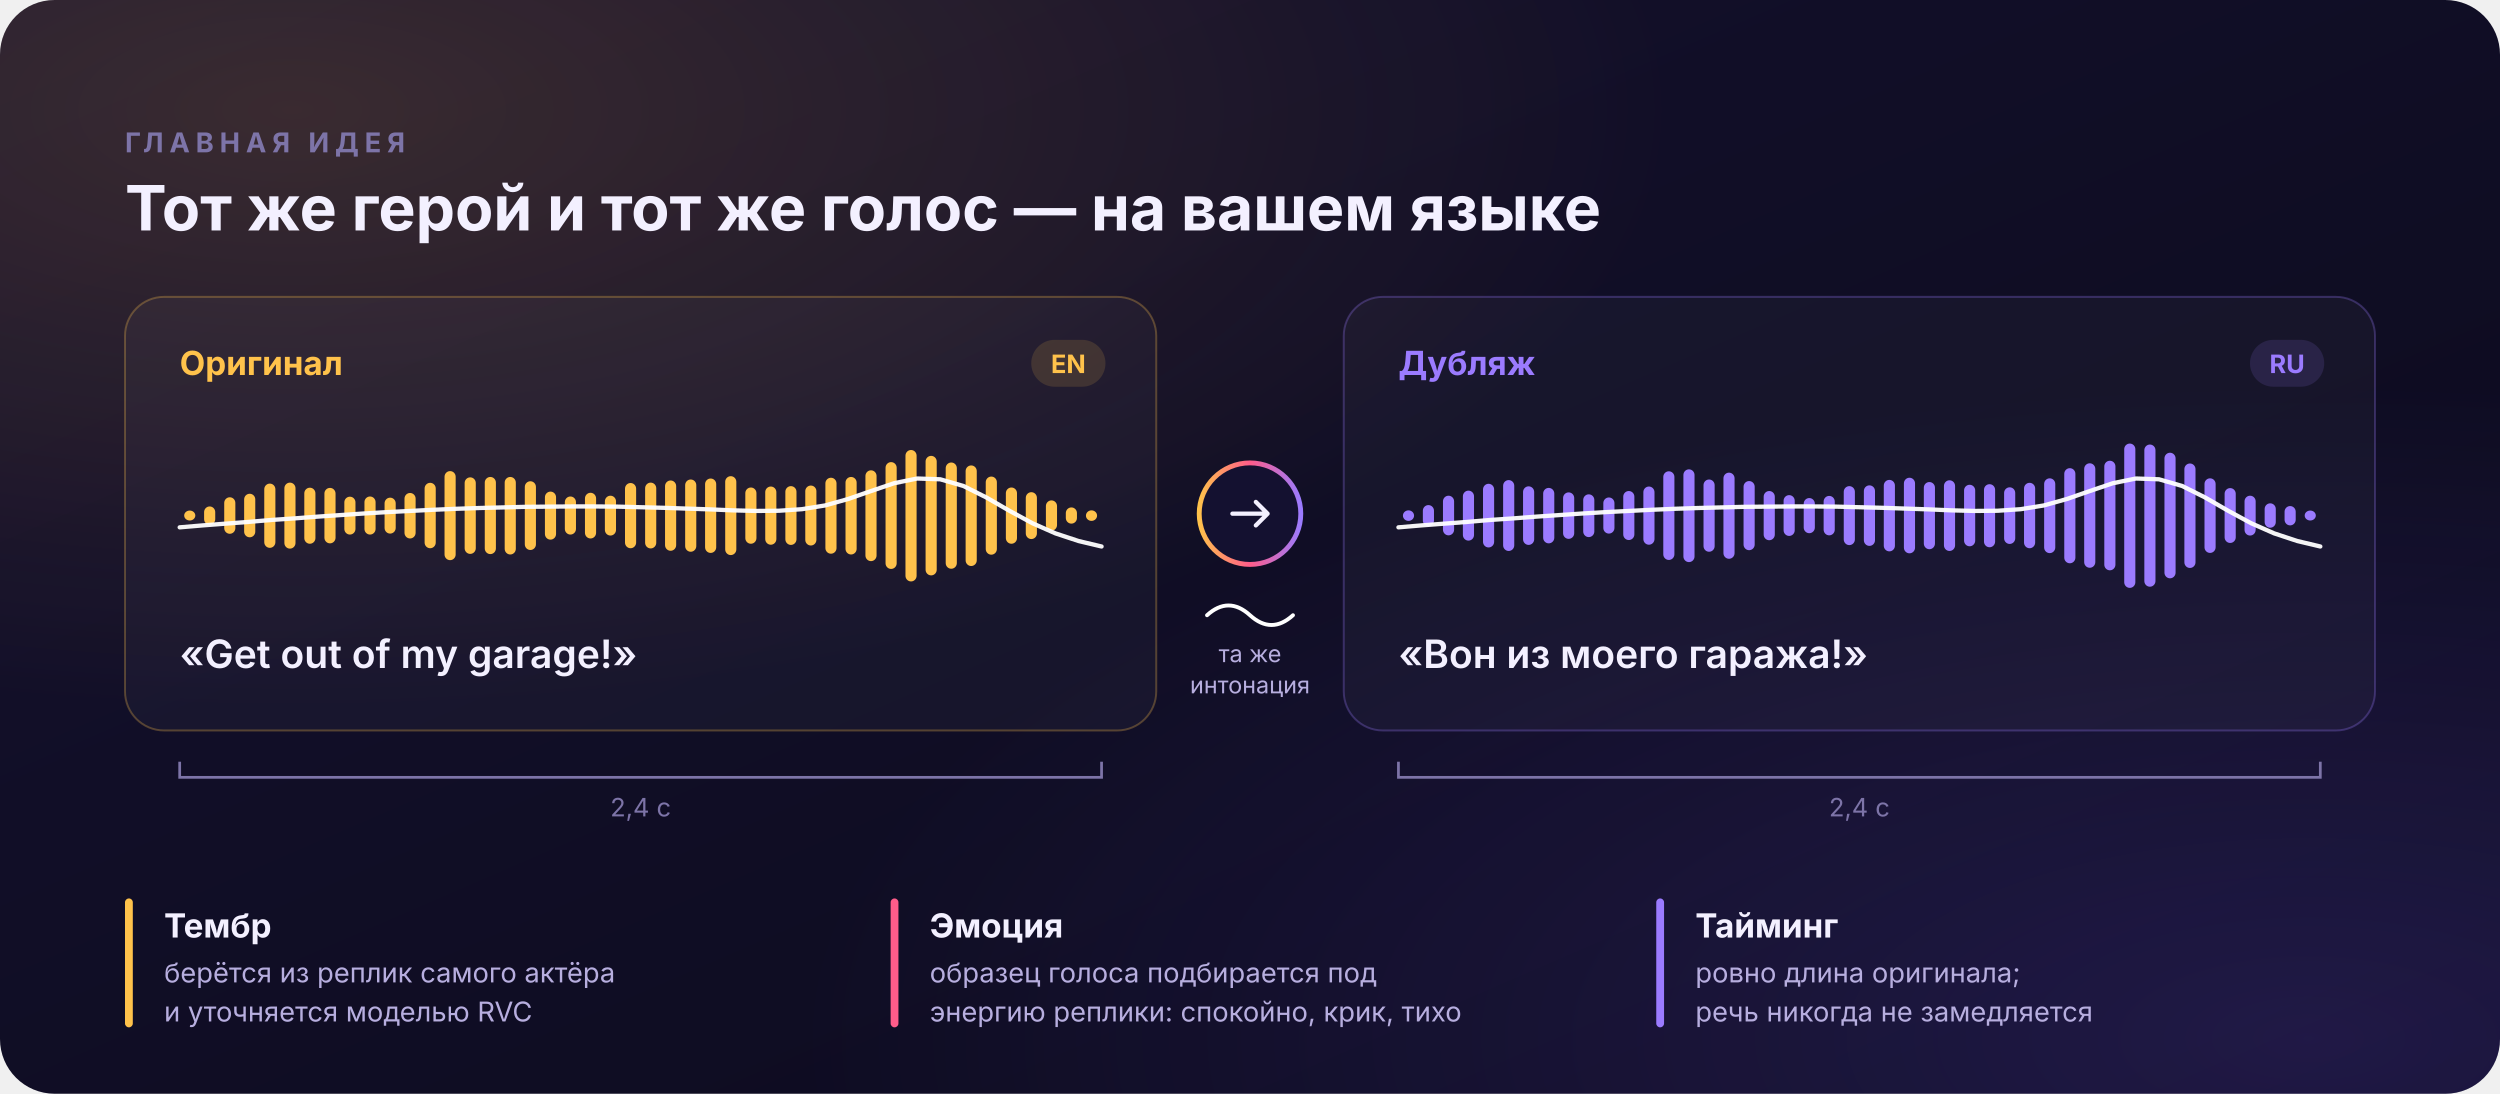
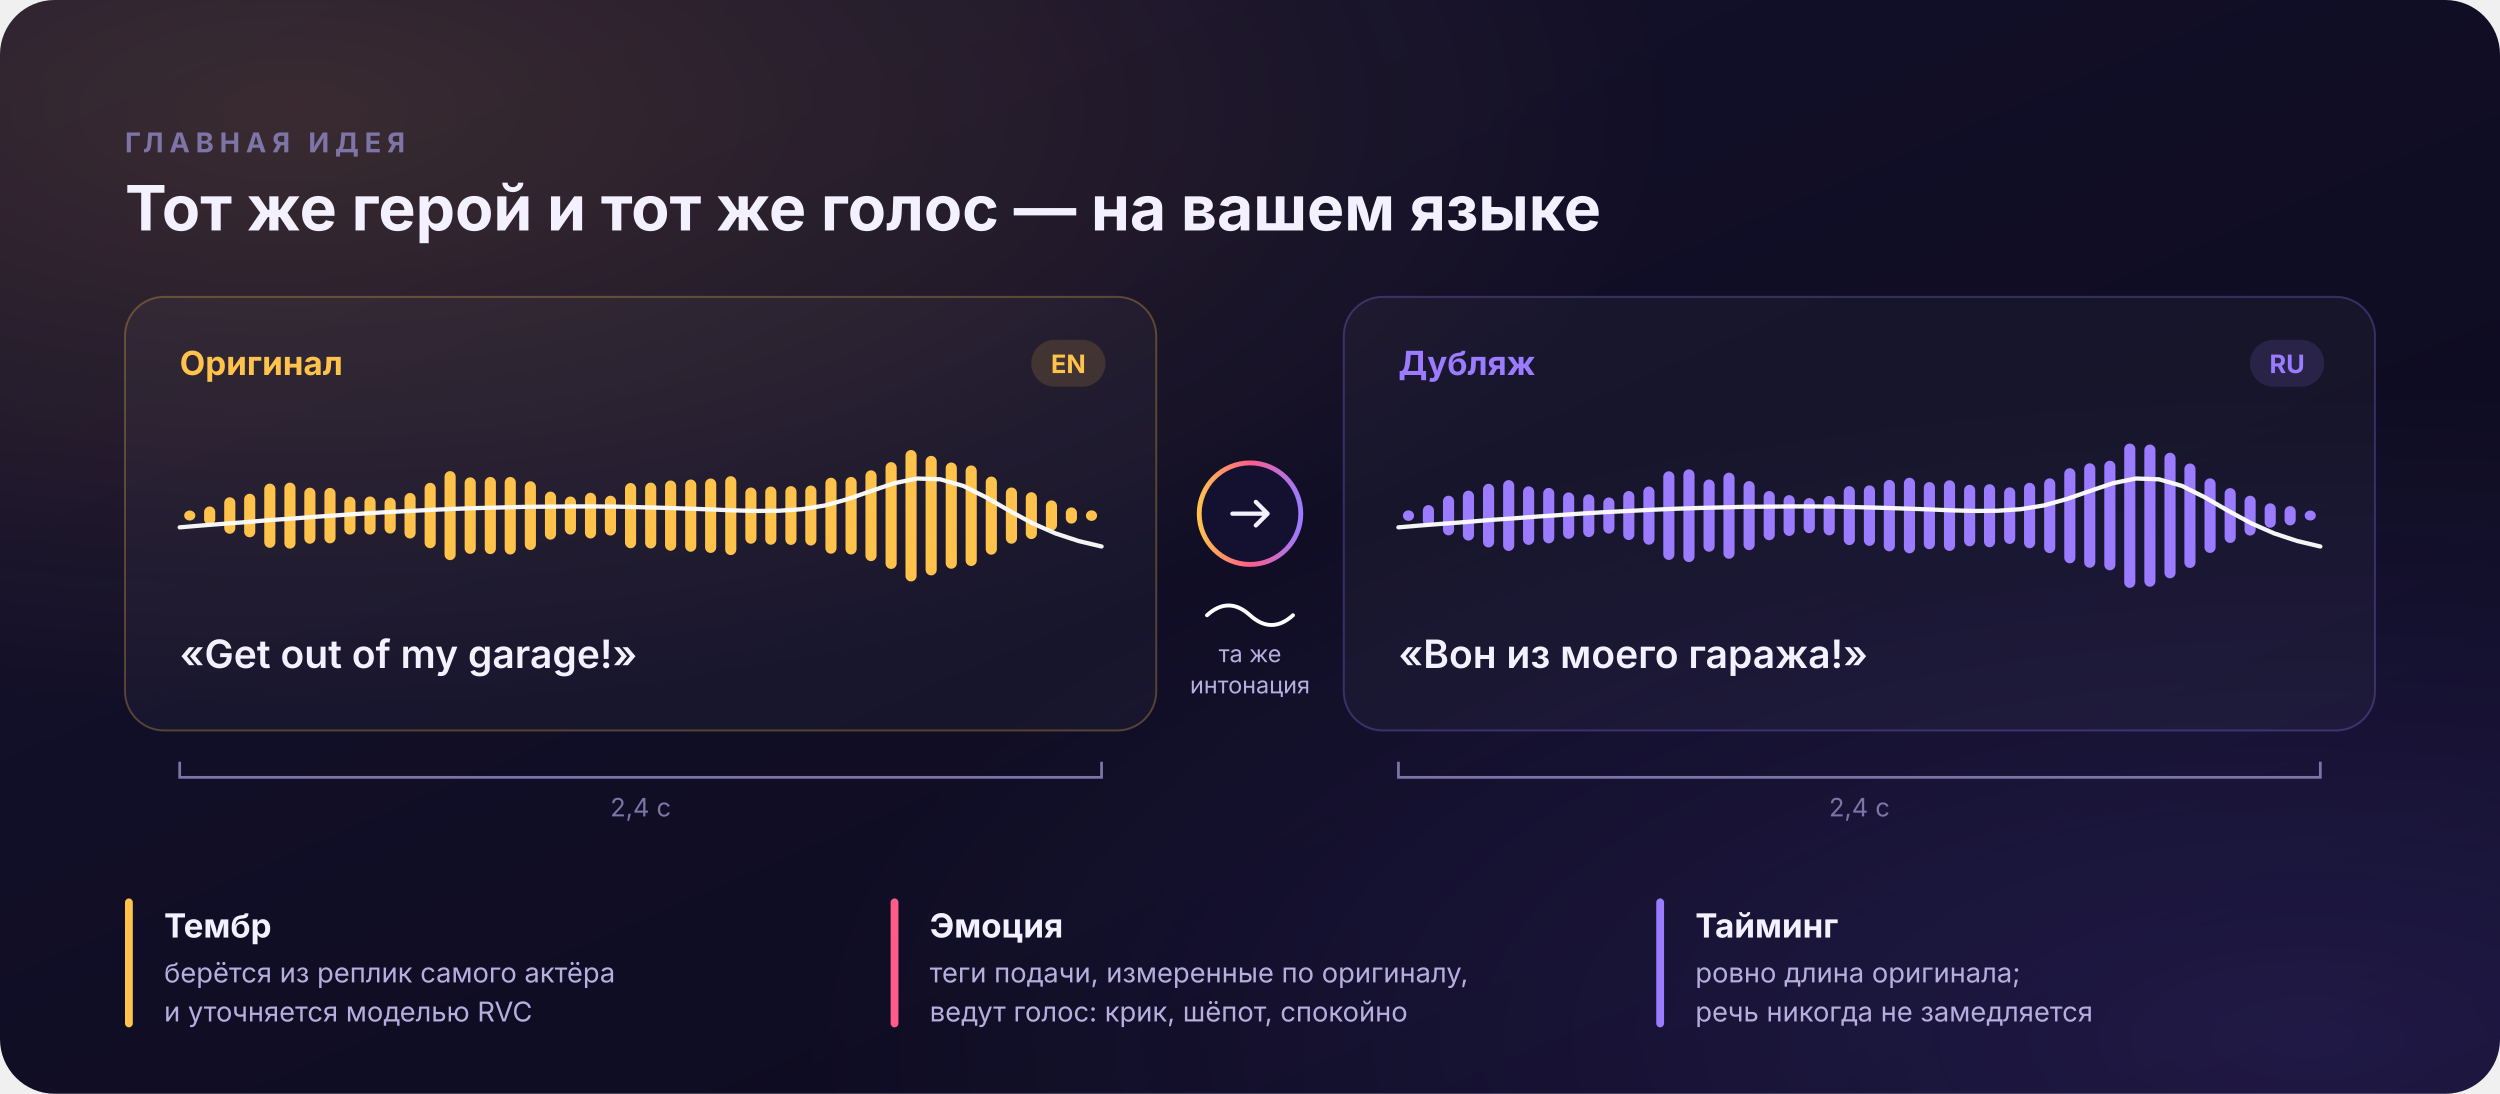
<svg xmlns="http://www.w3.org/2000/svg" viewBox="0 0 1280 560" width="1280" height="560" role="img" aria-labelledby="t">
  <defs>
    <linearGradient id="bg" x1="0" y1="0" x2="1" y2="1">
      <stop offset="0" stop-color="#15112E" />
      <stop offset="1" stop-color="#0B0A1C" />
    </linearGradient>
    <radialGradient id="glowA" cx="0.12" cy="0.1" r="0.55">
      <stop offset="0" stop-color="#FFB547" stop-opacity="0.16" />
      <stop offset="1" stop-color="#FFB547" stop-opacity="0" />
    </radialGradient>
    <radialGradient id="glowB" cx="0.92" cy="0.95" r="0.6">
      <stop offset="0" stop-color="#7C5CFF" stop-opacity="0.18" />
      <stop offset="1" stop-color="#7C5CFF" stop-opacity="0" />
    </radialGradient>
    <linearGradient id="track" x1="0" y1="0" x2="1" y2="0">
      <stop offset="0" stop-color="#FFC24B" />
      <stop offset="0.5" stop-color="#FF5C8A" />
      <stop offset="1" stop-color="#9B7BFF" />
    </linearGradient>
  </defs>
  <rect width="1280" height="560" rx="28" fill="url(#bg)" />
  <rect width="1280" height="560" rx="28" fill="url(#glowA)" />
  <rect width="1280" height="560" rx="28" fill="url(#glowB)" />
  <g font-family="Segoe UI, Inter, Helvetica Neue, Arial, sans-serif">
    <text x="64" y="78" font-size="14" font-weight="700" letter-spacing="3" fill="#7D74A8">ГЛАВНАЯ ИДЕЯ</text>
    <text x="64" y="118" font-size="32" font-weight="700" fill="#F3F0FF">Тот же герой и тот же голос — на вашем языке</text>
    <rect x="64" y="152" width="528" height="222" rx="20" fill="#FFFFFF" fill-opacity="0.035" stroke="#FFC24B" stroke-opacity="0.28" />
    <text x="92" y="192" font-size="17" font-weight="700" fill="#FFC24B">Оригинал</text>
    <rect x="528" y="174" width="38" height="24" rx="12" fill="#FFC24B" fill-opacity="0.14" />
    <text x="547" y="191" font-size="13" font-weight="700" fill="#FFC24B" text-anchor="middle">EN</text>
    <rect x="94.3" y="261.4" width="5.7" height="5.1" rx="2.9" fill="#FFC24B" />
    <rect x="104.5" y="259.3" width="5.7" height="9.4" rx="2.9" fill="#FFC24B" />
    <rect x="114.8" y="254.6" width="5.7" height="18.7" rx="2.9" fill="#FFC24B" />
    <rect x="125.0" y="252.8" width="5.7" height="22.3" rx="2.9" fill="#FFC24B" />
    <rect x="135.3" y="247.6" width="5.7" height="32.9" rx="2.9" fill="#FFC24B" />
    <rect x="145.6" y="247.1" width="5.7" height="33.8" rx="2.9" fill="#FFC24B" />
    <rect x="155.8" y="249.7" width="5.7" height="28.7" rx="2.9" fill="#FFC24B" />
    <rect x="166.1" y="249.8" width="5.7" height="28.4" rx="2.9" fill="#FFC24B" />
    <rect x="176.3" y="254.3" width="5.7" height="19.4" rx="2.9" fill="#FFC24B" />
    <rect x="186.6" y="254.2" width="5.7" height="19.5" rx="2.9" fill="#FFC24B" />
    <rect x="196.9" y="254.8" width="5.7" height="18.4" rx="2.9" fill="#FFC24B" />
    <rect x="207.1" y="252.4" width="5.7" height="23.3" rx="2.9" fill="#FFC24B" />
    <rect x="217.4" y="247.2" width="5.7" height="33.5" rx="2.9" fill="#FFC24B" />
    <rect x="227.6" y="241.2" width="5.7" height="45.6" rx="2.9" fill="#FFC24B" />
    <rect x="237.9" y="244.4" width="5.7" height="39.2" rx="2.9" fill="#FFC24B" />
    <rect x="248.2" y="244.2" width="5.7" height="39.5" rx="2.9" fill="#FFC24B" />
    <rect x="258.4" y="244.2" width="5.7" height="39.7" rx="2.9" fill="#FFC24B" />
    <rect x="268.7" y="246.4" width="5.7" height="35.2" rx="2.9" fill="#FFC24B" />
    <rect x="279.0" y="251.7" width="5.7" height="24.6" rx="2.9" fill="#FFC24B" />
    <rect x="289.2" y="254.2" width="5.7" height="19.5" rx="2.9" fill="#FFC24B" />
    <rect x="299.5" y="252.3" width="5.7" height="23.4" rx="2.9" fill="#FFC24B" />
    <rect x="309.7" y="253.8" width="5.7" height="20.4" rx="2.9" fill="#FFC24B" />
    <rect x="320.0" y="247.3" width="5.7" height="33.4" rx="2.9" fill="#FFC24B" />
    <rect x="330.3" y="247.1" width="5.7" height="33.7" rx="2.9" fill="#FFC24B" />
    <rect x="340.5" y="246.0" width="5.7" height="36.0" rx="2.9" fill="#FFC24B" />
    <rect x="350.8" y="245.5" width="5.7" height="37.0" rx="2.9" fill="#FFC24B" />
    <rect x="361.0" y="245.0" width="5.7" height="38.1" rx="2.9" fill="#FFC24B" />
    <rect x="371.3" y="243.8" width="5.7" height="40.4" rx="2.9" fill="#FFC24B" />
    <rect x="381.6" y="249.6" width="5.7" height="28.8" rx="2.9" fill="#FFC24B" />
    <rect x="391.8" y="249.1" width="5.7" height="29.8" rx="2.9" fill="#FFC24B" />
    <rect x="402.1" y="248.9" width="5.7" height="30.1" rx="2.9" fill="#FFC24B" />
    <rect x="412.3" y="248.6" width="5.7" height="30.7" rx="2.9" fill="#FFC24B" />
    <rect x="422.6" y="244.6" width="5.7" height="38.9" rx="2.9" fill="#FFC24B" />
    <rect x="432.9" y="244.2" width="5.7" height="39.7" rx="2.9" fill="#FFC24B" />
    <rect x="443.1" y="240.8" width="5.7" height="46.5" rx="2.9" fill="#FFC24B" />
    <rect x="453.4" y="236.6" width="5.7" height="54.7" rx="2.9" fill="#FFC24B" />
    <rect x="463.6" y="230.4" width="5.7" height="67.3" rx="2.9" fill="#FFC24B" />
    <rect x="473.9" y="233.4" width="5.7" height="61.2" rx="2.9" fill="#FFC24B" />
    <rect x="484.2" y="236.8" width="5.7" height="54.4" rx="2.9" fill="#FFC24B" />
    <rect x="494.4" y="238.3" width="5.7" height="51.5" rx="2.9" fill="#FFC24B" />
    <rect x="504.7" y="244.0" width="5.7" height="40.0" rx="2.9" fill="#FFC24B" />
    <rect x="515.0" y="249.6" width="5.7" height="28.8" rx="2.9" fill="#FFC24B" />
    <rect x="525.2" y="252.0" width="5.7" height="24.0" rx="2.9" fill="#FFC24B" />
    <rect x="535.5" y="256.2" width="5.7" height="15.5" rx="2.9" fill="#FFC24B" />
    <rect x="545.7" y="259.8" width="5.7" height="8.3" rx="2.9" fill="#FFC24B" />
    <rect x="556.0" y="261.3" width="5.7" height="5.4" rx="2.9" fill="#FFC24B" />
    <path d="M92.0 270.0 L103.8 269.0 L115.6 268.1 L127.4 267.2 L139.2 266.2 L151.0 265.4 L162.8 264.5 L174.6 263.7 L186.4 262.9 L198.2 262.2 L210.0 261.6 L221.8 261.0 L233.6 260.5 L245.4 260.1 L257.2 259.8 L269.0 259.5 L280.8 259.4 L292.6 259.3 L304.4 259.3 L316.2 259.4 L328.0 259.7 L339.8 260.0 L351.6 260.4 L363.4 260.8 L375.2 261.3 L387.0 261.6 L398.8 261.5 L410.6 260.7 L422.4 258.8 L434.2 255.5 L446.0 251.4 L457.8 247.4 L469.6 245.0 L481.4 245.4 L493.2 248.8 L505.0 254.7 L516.8 261.5 L528.6 267.9 L540.4 273.1 L552.2 277.0 L564.0 279.8" fill="none" stroke="#FFFFFF" stroke-width="2.2" stroke-linecap="round" stroke-linejoin="round" stroke-opacity="0.95" />
    <text x="92" y="342" font-size="20" font-weight="600" fill="#F3F0FF">«Get out of my garage!»</text>
    <path d="M92 390 v8 H564 v-8" fill="none" stroke="#7D74A8" stroke-width="1.4" />
    <text x="328.0" y="418" font-size="13" fill="#7D74A8" text-anchor="middle">2,4 с</text>
    <rect x="688" y="152" width="528" height="222" rx="20" fill="#FFFFFF" fill-opacity="0.035" stroke="#9B7BFF" stroke-opacity="0.28" />
    <text x="716" y="192" font-size="17" font-weight="700" fill="#9B7BFF">Дубляж</text>
    <rect x="1152" y="174" width="38" height="24" rx="12" fill="#9B7BFF" fill-opacity="0.14" />
    <text x="1171" y="191" font-size="13" font-weight="700" fill="#9B7BFF" text-anchor="middle">RU</text>
    <rect x="718.3" y="261.3" width="5.7" height="5.4" rx="2.9" fill="#9B7BFF" />
    <rect x="728.5" y="258.6" width="5.7" height="10.8" rx="2.9" fill="#9B7BFF" />
    <rect x="738.8" y="253.8" width="5.7" height="20.3" rx="2.9" fill="#9B7BFF" />
    <rect x="749.0" y="251.2" width="5.7" height="25.6" rx="2.9" fill="#9B7BFF" />
    <rect x="759.3" y="247.7" width="5.7" height="32.6" rx="2.9" fill="#9B7BFF" />
    <rect x="769.6" y="245.8" width="5.7" height="36.3" rx="2.9" fill="#9B7BFF" />
    <rect x="779.8" y="249.0" width="5.7" height="30.0" rx="2.9" fill="#9B7BFF" />
    <rect x="790.1" y="249.8" width="5.7" height="28.4" rx="2.9" fill="#9B7BFF" />
    <rect x="800.3" y="252.1" width="5.7" height="23.8" rx="2.9" fill="#9B7BFF" />
    <rect x="810.6" y="253.1" width="5.7" height="21.9" rx="2.9" fill="#9B7BFF" />
    <rect x="820.9" y="254.7" width="5.7" height="18.5" rx="2.9" fill="#9B7BFF" />
    <rect x="831.1" y="251.4" width="5.7" height="25.1" rx="2.9" fill="#9B7BFF" />
    <rect x="841.4" y="249.1" width="5.7" height="29.8" rx="2.9" fill="#9B7BFF" />
    <rect x="851.6" y="241.3" width="5.7" height="45.4" rx="2.9" fill="#9B7BFF" />
    <rect x="861.9" y="240.3" width="5.7" height="47.5" rx="2.9" fill="#9B7BFF" />
    <rect x="872.2" y="245.5" width="5.7" height="37.0" rx="2.9" fill="#9B7BFF" />
    <rect x="882.4" y="242.0" width="5.7" height="44.1" rx="2.9" fill="#9B7BFF" />
    <rect x="892.7" y="246.3" width="5.7" height="35.4" rx="2.9" fill="#9B7BFF" />
    <rect x="903.0" y="251.4" width="5.7" height="25.2" rx="2.9" fill="#9B7BFF" />
    <rect x="913.2" y="253.5" width="5.7" height="20.9" rx="2.9" fill="#9B7BFF" />
    <rect x="923.5" y="255.0" width="5.7" height="18.0" rx="2.9" fill="#9B7BFF" />
    <rect x="933.7" y="253.9" width="5.7" height="20.2" rx="2.9" fill="#9B7BFF" />
    <rect x="944.0" y="248.9" width="5.7" height="30.2" rx="2.9" fill="#9B7BFF" />
    <rect x="954.3" y="248.5" width="5.7" height="31.0" rx="2.9" fill="#9B7BFF" />
    <rect x="964.5" y="245.7" width="5.7" height="36.6" rx="2.9" fill="#9B7BFF" />
    <rect x="974.8" y="244.6" width="5.7" height="38.7" rx="2.9" fill="#9B7BFF" />
    <rect x="985.0" y="246.8" width="5.7" height="34.4" rx="2.9" fill="#9B7BFF" />
    <rect x="995.3" y="245.9" width="5.7" height="36.2" rx="2.9" fill="#9B7BFF" />
    <rect x="1005.6" y="248.2" width="5.7" height="31.5" rx="2.9" fill="#9B7BFF" />
    <rect x="1015.8" y="247.9" width="5.7" height="32.3" rx="2.9" fill="#9B7BFF" />
    <rect x="1026.1" y="249.5" width="5.7" height="29.0" rx="2.9" fill="#9B7BFF" />
    <rect x="1036.3" y="247.2" width="5.7" height="33.5" rx="2.9" fill="#9B7BFF" />
    <rect x="1046.6" y="244.9" width="5.7" height="38.3" rx="2.9" fill="#9B7BFF" />
    <rect x="1056.9" y="239.7" width="5.7" height="48.7" rx="2.9" fill="#9B7BFF" />
    <rect x="1067.1" y="237.2" width="5.7" height="53.5" rx="2.9" fill="#9B7BFF" />
    <rect x="1077.4" y="235.9" width="5.7" height="56.1" rx="2.9" fill="#9B7BFF" />
    <rect x="1087.6" y="227.1" width="5.7" height="73.9" rx="2.9" fill="#9B7BFF" />
    <rect x="1097.9" y="227.6" width="5.7" height="72.8" rx="2.9" fill="#9B7BFF" />
    <rect x="1108.2" y="231.8" width="5.7" height="64.3" rx="2.9" fill="#9B7BFF" />
    <rect x="1118.4" y="237.3" width="5.7" height="53.5" rx="2.9" fill="#9B7BFF" />
    <rect x="1128.7" y="244.9" width="5.7" height="38.2" rx="2.9" fill="#9B7BFF" />
    <rect x="1139.0" y="249.9" width="5.7" height="28.1" rx="2.9" fill="#9B7BFF" />
    <rect x="1149.2" y="253.8" width="5.7" height="20.4" rx="2.9" fill="#9B7BFF" />
    <rect x="1159.5" y="257.7" width="5.7" height="12.5" rx="2.9" fill="#9B7BFF" />
    <rect x="1169.7" y="259.1" width="5.7" height="9.9" rx="2.9" fill="#9B7BFF" />
    <rect x="1180.0" y="261.4" width="5.7" height="5.1" rx="2.9" fill="#9B7BFF" />
    <path d="M716.0 270.0 L727.8 269.0 L739.6 268.1 L751.4 267.2 L763.2 266.2 L775.0 265.4 L786.8 264.5 L798.6 263.7 L810.4 262.9 L822.2 262.2 L834.0 261.6 L845.8 261.0 L857.6 260.5 L869.4 260.1 L881.2 259.8 L893.0 259.5 L904.8 259.4 L916.6 259.3 L928.4 259.3 L940.2 259.4 L952.0 259.7 L963.8 260.0 L975.6 260.4 L987.4 260.8 L999.2 261.3 L1011.0 261.6 L1022.8 261.5 L1034.6 260.7 L1046.4 258.8 L1058.2 255.5 L1070.0 251.4 L1081.8 247.4 L1093.6 245.0 L1105.4 245.4 L1117.2 248.8 L1129.0 254.7 L1140.8 261.5 L1152.6 267.9 L1164.4 273.1 L1176.2 277.0 L1188.0 279.8" fill="none" stroke="#FFFFFF" stroke-width="2.2" stroke-linecap="round" stroke-linejoin="round" stroke-opacity="0.95" />
    <text x="716" y="342" font-size="20" font-weight="600" fill="#F3F0FF">«Вон из моего гаража!»</text>
    <path d="M716 390 v8 H1188 v-8" fill="none" stroke="#7D74A8" stroke-width="1.4" />
    <text x="952.0" y="418" font-size="13" fill="#7D74A8" text-anchor="middle">2,4 с</text>
    <circle cx="640" cy="263.0" r="26" fill="#141130" stroke="url(#track)" stroke-width="2.5" />
    <path d="M631 263.0 H649 M643 257.0 L649 263.0 L643 269.0" stroke="#F3F0FF" stroke-width="2.2" fill="none" stroke-linecap="round" stroke-linejoin="round" />
    <path d="M618 315.0 q11 -10 22 0 t22 0" stroke="#FFFFFF" stroke-width="2" fill="none" stroke-linecap="round" />
    <text x="640" y="339.0" font-size="12" fill="#B7AEDF" text-anchor="middle">та же</text>
    <text x="640" y="355.0" font-size="12" fill="#B7AEDF" text-anchor="middle">интонация</text>
    <rect x="64" y="460" width="4" height="66" rx="2" fill="#FFC24B" />
    <text x="84" y="480" font-size="17" font-weight="700" fill="#F3F0FF">Тембр</text>
    <text x="84" y="503" font-size="14" fill="#B7AEDF">берётся из реплик самого актёра</text>
    <text x="84" y="523" font-size="14" fill="#B7AEDF">и уточняется моделью RVC</text>
    <rect x="456" y="460" width="4" height="66" rx="2" fill="#FF5C8A" />
    <text x="476" y="480" font-size="17" font-weight="700" fill="#F3F0FF">Эмоция</text>
-     <text x="476" y="503" font-size="14" fill="#B7AEDF">образец голоса подбирается под</text>
-     <text x="476" y="523" font-size="14" fill="#B7AEDF">энергию реплики: спокойно, крик, тихо</text>
+     <text x="476" y="503" font-size="14" fill="#B7AEDF">теги подачи, измеренные по оригиналу,</text>
+     <text x="476" y="523" font-size="14" fill="#B7AEDF">ведут голос: крик, шёпот, спокойно</text>
    <rect x="848" y="460" width="4" height="66" rx="2" fill="#9B7BFF" />
    <text x="868" y="480" font-size="17" font-weight="700" fill="#F3F0FF">Тайминг</text>
    <text x="868" y="503" font-size="14" fill="#B7AEDF">ровно длина оригинала;</text>
    <text x="868" y="523" font-size="14" fill="#B7AEDF">речь никогда не замедляется</text>
  </g>
</svg>
